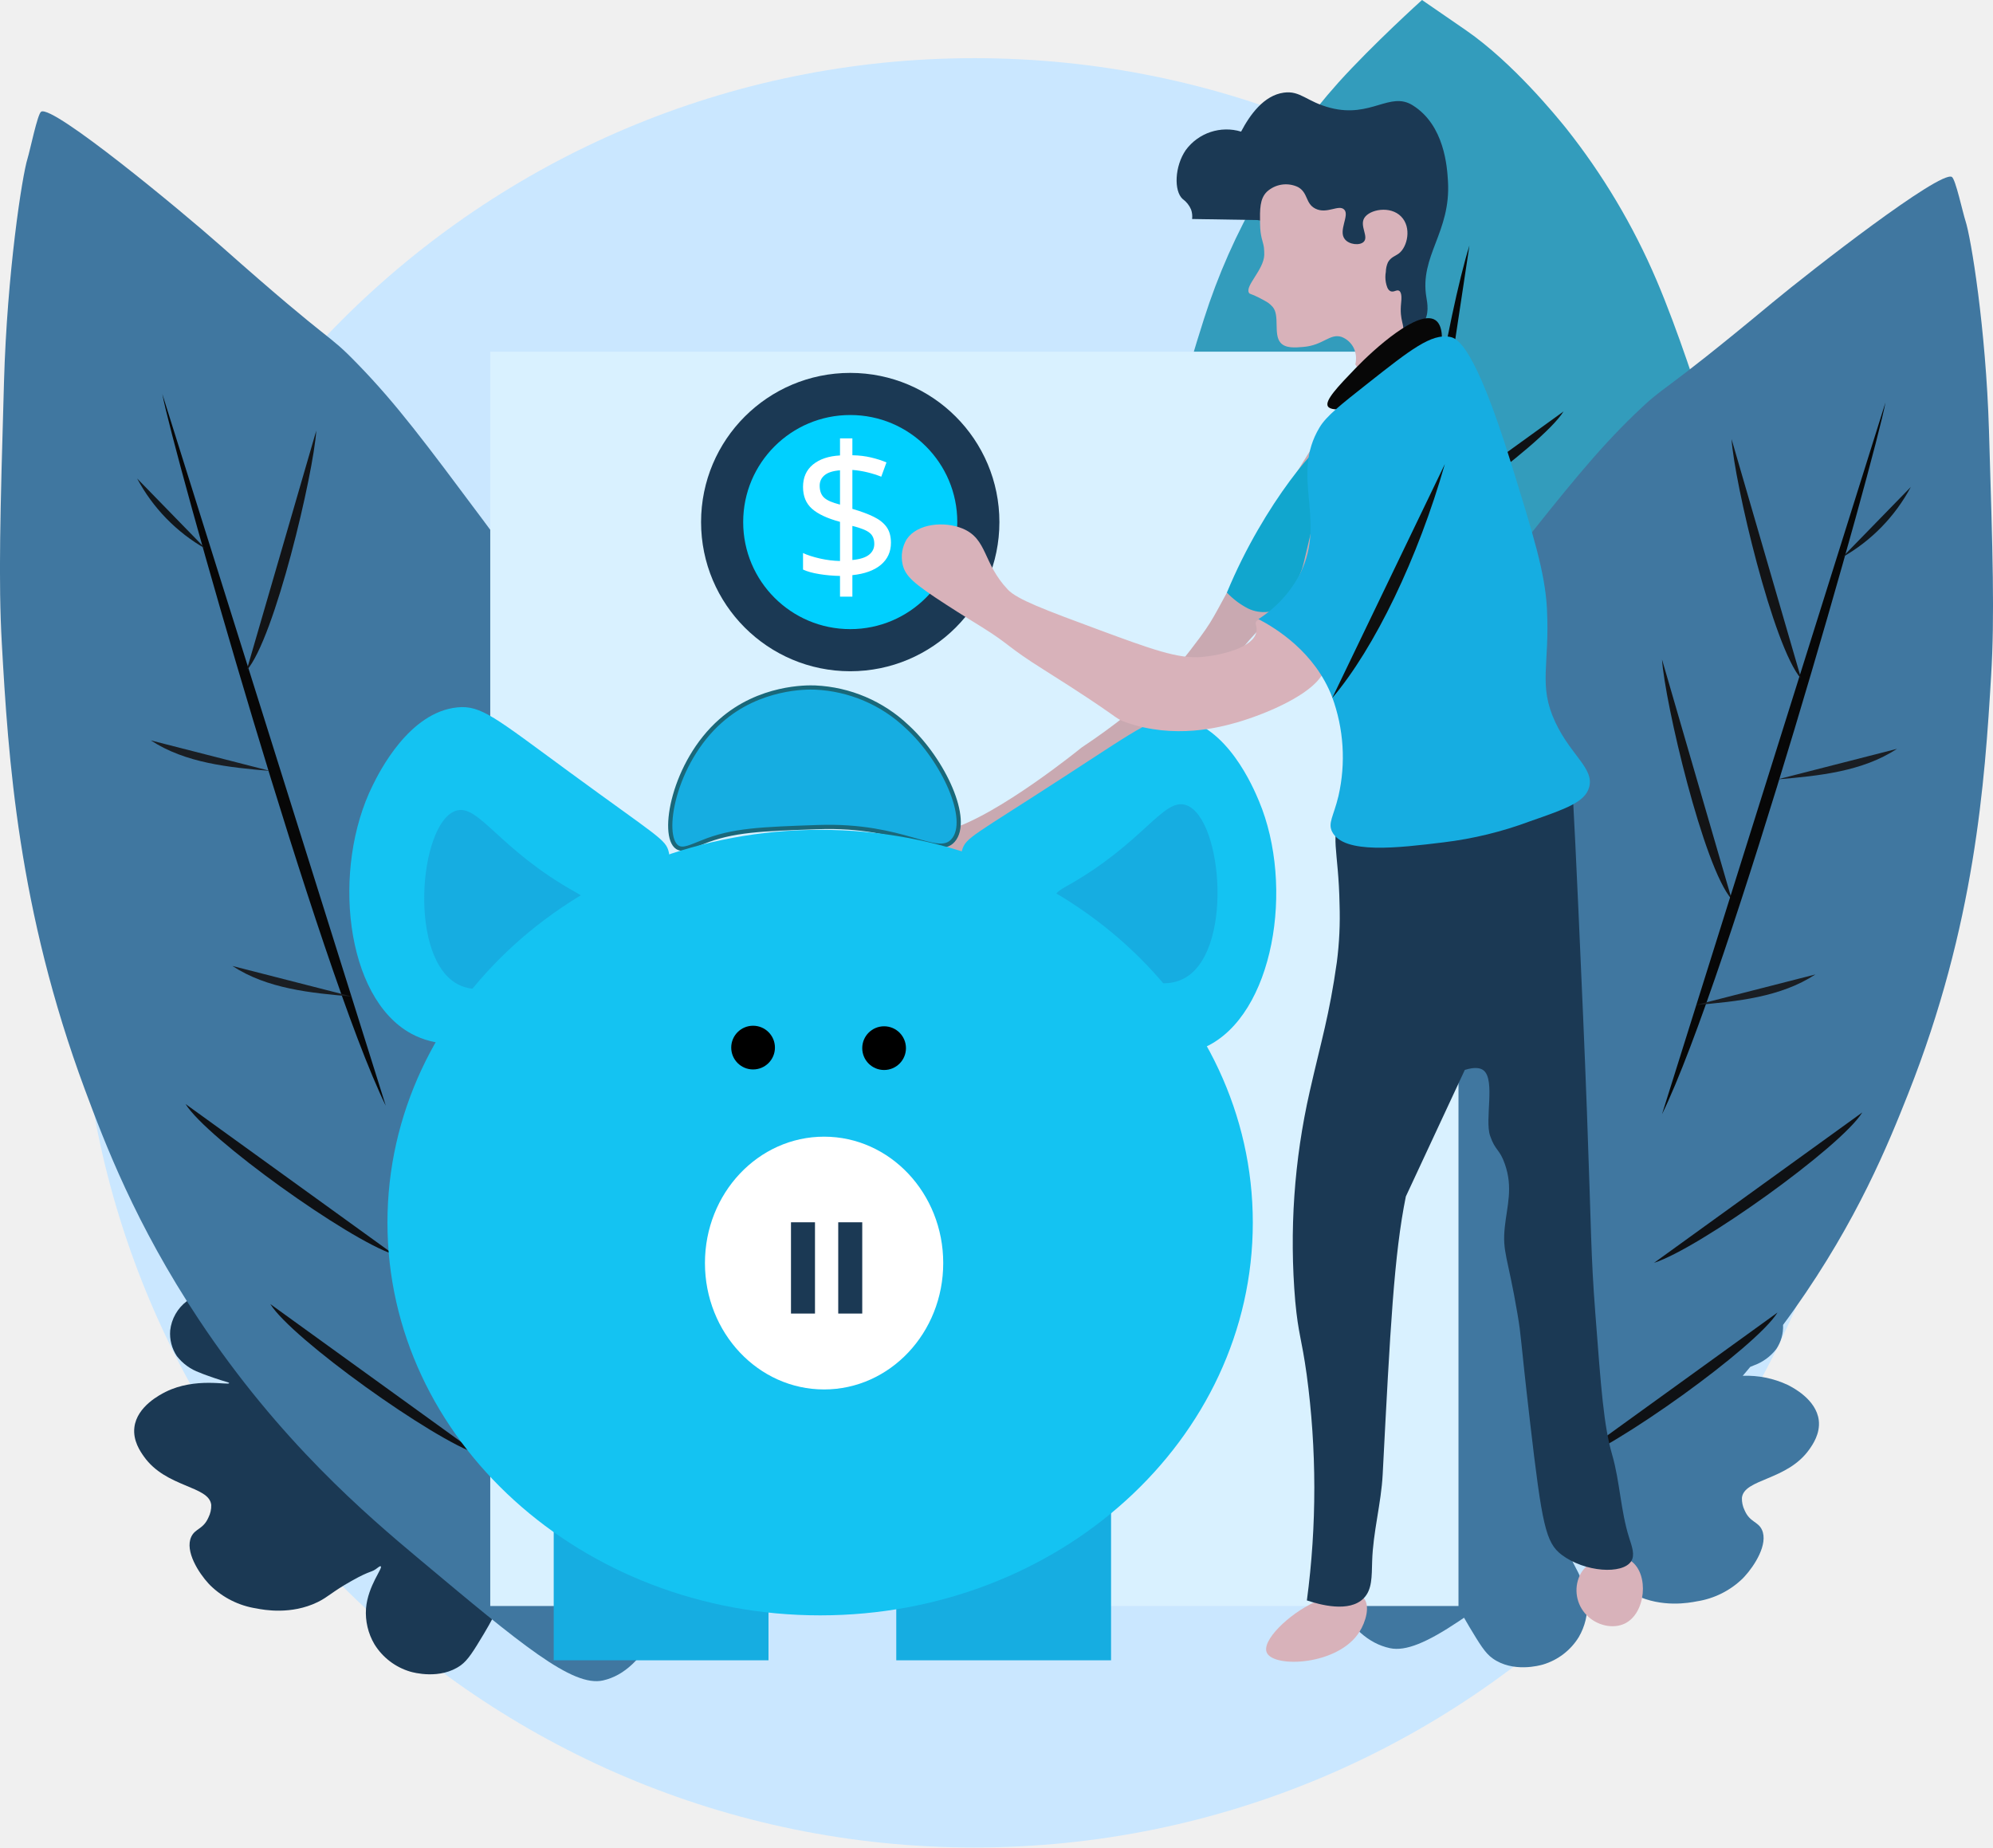
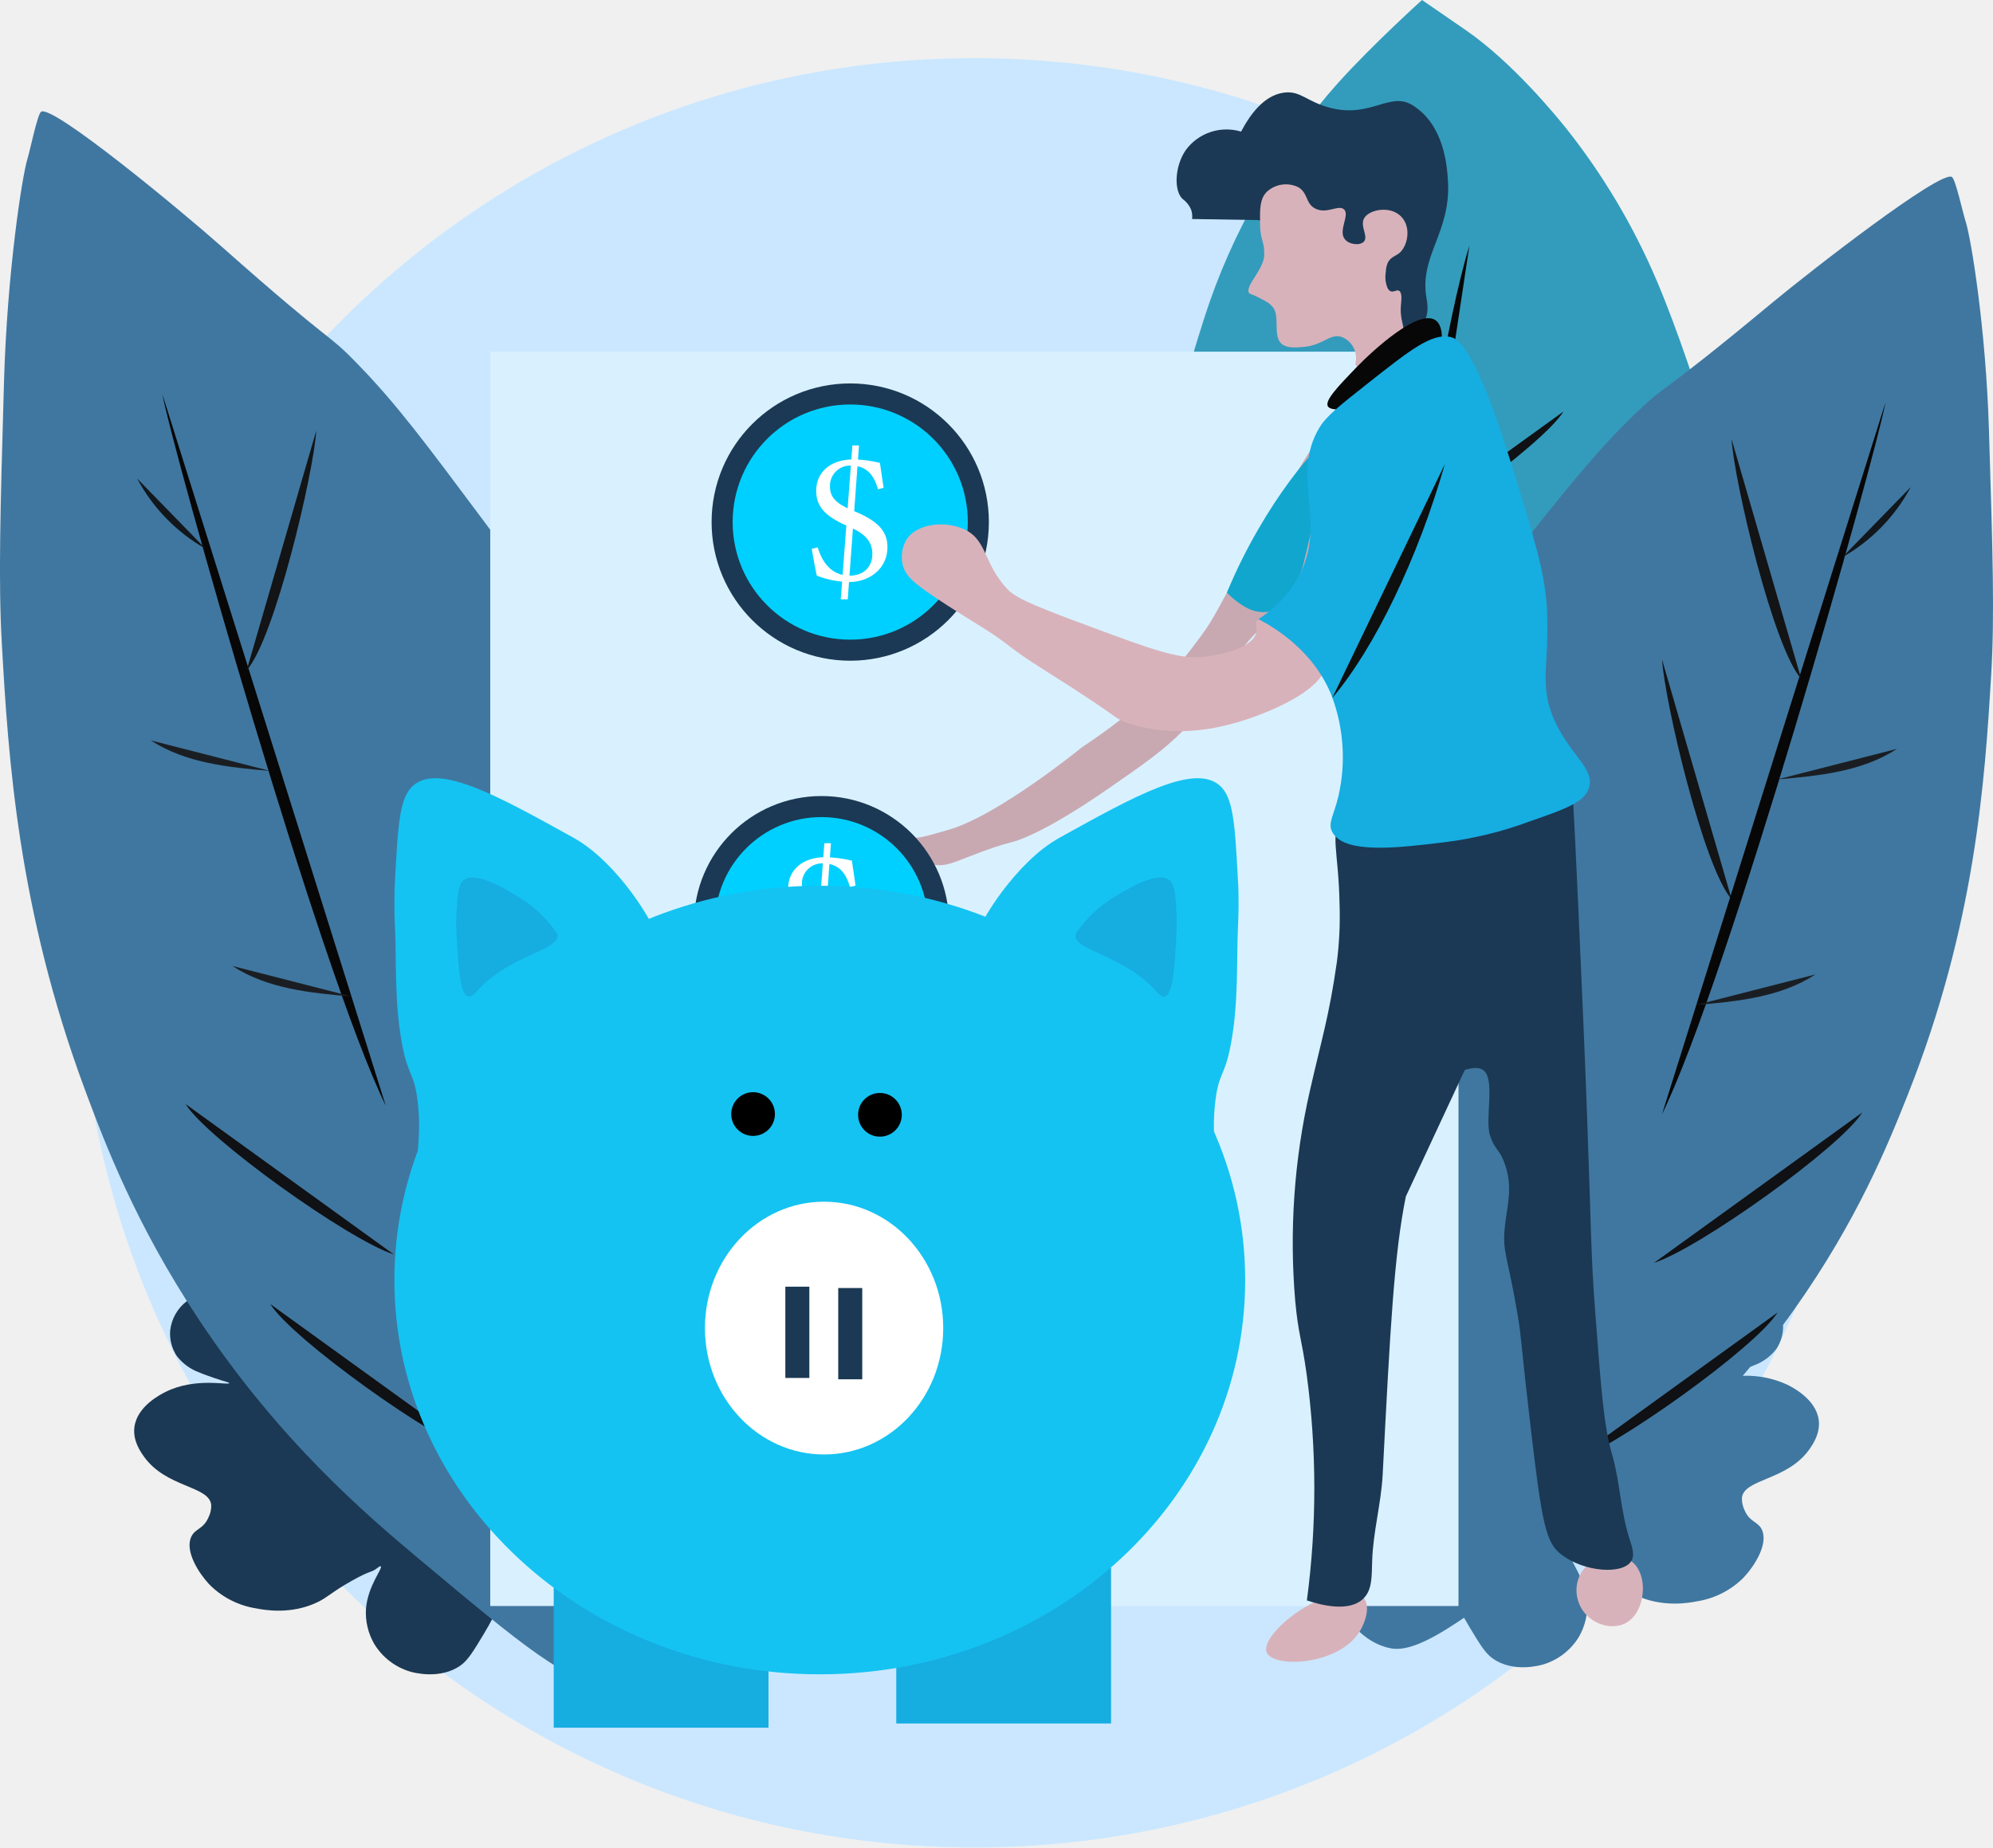
<svg xmlns="http://www.w3.org/2000/svg" id="Layer_1" data-name="Layer 1" viewBox="0 0 473.24 438.67">
  <defs>
-     <style>.cls-1{fill:#cae7ff;}.cls-2{fill:#339cbc;}.cls-3{fill:#1b3954;}.cls-4{fill:#4077a0;}.cls-5{fill:#070707;}.cls-6{fill:#131416;}.cls-7{fill:#1a1e23;}.cls-8{fill:#11171c;}.cls-9{fill:#0f1114;}.cls-10{fill:#d9f1ff;}.cls-11{fill:#c9a9b1;}.cls-12,.cls-14{fill:#16ade1;}.cls-12{stroke:#1a687a;}.cls-12,.cls-16{stroke-miterlimit:10;}.cls-13{fill:#14c3f2;}.cls-15,.cls-17{fill:#fff;}.cls-16{fill:#00d0ff;stroke:#1b3954;stroke-width:10px;}.cls-17{font-size:46px;font-family:Arial-Black, Arial Black;}.cls-18{fill:#d8b2ba;}.cls-19{fill:#11a6ce;}.cls-20{fill:#0e0f0f;}</style>
+     <style>.cls-1{fill:#cae7ff;}.cls-2{fill:#339cbc;}.cls-3{fill:#1b3954;}.cls-4{fill:#4077a0;}.cls-5{fill:#070707;}.cls-6{fill:#131416;}.cls-7{fill:#1a1e23;}.cls-8{fill:#11171c;}.cls-9{fill:#0f1114;}.cls-10{fill:#d9f1ff;}.cls-11{fill:#c9a9b1;}.cls-12{fill:#16ade1;}.cls-13{fill:#14c3f2;}.cls-14{fill:#00d0ff;stroke:#1b3954;stroke-miterlimit:10;stroke-width:5px;}.cls-15{fill:#fff;}.cls-16{fill:#d8b2ba;}.cls-17{fill:#11a6ce;}.cls-18{fill:#0e0f0f;}</style>
  </defs>
  <circle class="cls-1" cx="231.36" cy="226.24" r="212.43" />
  <path class="cls-2" d="M358.2,270.53c-3.38-3.66-1-11.37,3.86-26.79a150.32,150.32,0,0,1,13.23-29.88A144.43,144.43,0,0,1,394,187.58c8.12-9,19.82-19.57,19.84-19.58h0l10.47,7.21c11.17,7.73,21.49,20.47,23.7,23.19a157.13,157.13,0,0,1,21.49,36.07c5.24,12.24,10.47,28.85,10.47,28.85h0c-9.63,8.68-13.78,12.88-13.78,12.88-3.83,3.88-4.87,5.43-12.67,14.94-14.82,18.06-14.16,16.26-18.74,22.67-7.53,10.56-11.3,15.83-12.69,21-.19.69-.58,2.22-1.09,2.21-1.59,0-3.51-15.26-3.31-29.88.13-8.76-1.74-17.68,0-26.28.34-1.64,1.38-6.33-1.1-8.25-1.78-1.38-4.62-.71-5.51-.51C404.27,273.59,366.61,279.63,358.2,270.53Z" transform="translate(-76.18 -168)" />
  <path class="cls-3" d="M141.59,482.41c-1.45-1.65-5.91-6.8-12.5-7.5a11.63,11.63,0,0,0-8.5,2,10.13,10.13,0,0,0-4,7,9.6,9.6,0,0,0,1.58,6.08,11.94,11.94,0,0,0,5.42,3.92c1,.44,2.24.84,3.32,1.23,2.63.93,3.69,1.06,3.68,1.27-.05.58-8-1.46-15.09,2.08-1.15.58-6.81,3.4-7.41,8.42-.39,3.18,1.45,5.78,2.25,6.91,5.25,7.45,15.49,6.92,16,11.5a6.19,6.19,0,0,1-.67,3c-1.24,2.83-3.15,2.57-4.08,4.59-1.57,3.4,1.81,8.6,4.1,11.08l.4.42a20,20,0,0,0,11,5.5c1.71.34,8.21,1.56,14.5-1.5,2.58-1.26,3.33-2.37,8-5,4.95-2.8,4.61-1.84,6.33-3.21.13-.1.5-.4.67-.29.57.37-3.06,4.63-3.5,10a14.7,14.7,0,0,0,2,8.5,15,15,0,0,0,8.5,6.5c.68.2,7.13,2,12-1.5,1.73-1.26,3-3.34,5.5-7.5,1.69-2.81,2.82-5.11,3-5.5C199.28,539.09,157.08,500,141.59,482.41Z" transform="translate(-76.18 -168)" />
  <path class="cls-4" d="M209,316.66c-.76-1.11-8-11.63-18.17-25.24-13.67-18.32-20.5-27.48-29.6-36.85-8-8.27-4.49-3.26-32.7-28.26-9.45-8.37-39.7-33.4-42.57-31.8-.87.49-2.65,9.25-3.24,11.12-1.3,4.16-4.85,27.22-5.59,53-.9,31.49-1.35,47.23-.52,62.09,1.52,27.08,3.82,63.18,19.73,106,4.7,12.64,12,31.91,27,54.51,19.24,29,40,46.59,52.43,57C200,558.52,212.13,568.66,219.39,567,260.22,557.72,238.9,360.38,209,316.66Z" transform="translate(-76.18 -168)" />
  <path class="cls-4" d="M499.57,482.58q1.35-1.81,2.69-3.71c15-21.2,22.3-39.27,27-51.13,15.91-40.14,18.21-74,19.72-99.4.84-13.93.39-28.7-.52-58.22-.73-24.17-4.28-45.8-5.58-49.69-.59-1.75-2.37-10-3.24-10.43-2.87-1.5-33.12,22-42.57,29.82-28.21,23.45-24.67,18.75-32.71,26.51-9.09,8.78-15.93,17.37-29.59,34.55-4.89,6.16-9.12,11.64-12.27,15.78-3.37,4.45-5.51,7.35-5.9,7.89-29.89,41-51.21,226.08-10.38,234.79,3.77.81,8.85-1.38,16.28-6.34l1.32-.89c.36.65.77,1.36,1.23,2.12,2.5,4.16,3.76,6.24,5.5,7.5,4.86,3.52,11.31,1.7,12,1.5a15,15,0,0,0,8.5-6.5,14.78,14.78,0,0,0,2-8.5c-.45-5.36-4.07-9.62-3.5-10,.16-.11.53.19.66.29,1.73,1.37,1.38.41,6.34,3.21,4.66,2.63,5.41,3.74,8,5,6.29,3.06,12.78,1.84,14.5,1.5a20,20,0,0,0,11-5.5l.39-.42c2.29-2.48,5.68-7.67,4.11-11.08-.93-2-2.85-1.76-4.09-4.58a6.26,6.26,0,0,1-.66-3c.5-4.58,10.74-4.06,16-11.5.8-1.14,2.63-3.74,2.25-6.92-.61-5-6.27-7.84-7.42-8.42A23.1,23.1,0,0,0,490,494.67c.59-.7,1.19-1.4,1.78-2.12.27-.1.53-.21.78-.32a11.85,11.85,0,0,0,5.41-3.92A9.56,9.56,0,0,0,499.57,482.58Z" transform="translate(-76.18 -168)" />
  <path class="cls-5" d="M114.72,261.54c2.47,13.36,37.4,137,53.06,169" transform="translate(-76.18 -168)" />
  <path class="cls-6" d="M134.74,327.19c6.68-7.54,15.91-46.88,16.54-56.94" transform="translate(-76.18 -168)" />
  <path class="cls-7" d="M140.37,351.06c-9.84-.86-20.12-1.86-28.38-7.26" transform="translate(-76.18 -168)" />
  <path class="cls-7" d="M159.74,404.62c-9.83-.85-20.12-1.85-28.38-7.26" transform="translate(-76.18 -168)" />
  <path class="cls-8" d="M125,298.3a41.78,41.78,0,0,1-16.26-16.69" transform="translate(-76.18 -168)" />
  <path class="cls-9" d="M169.69,465.85c-10.79-3.46-44.39-27.53-49.45-35.71" transform="translate(-76.18 -168)" />
  <path class="cls-9" d="M189.81,513.35c-10.78-3.46-44.38-27.52-49.44-35.71" transform="translate(-76.18 -168)" />
  <path class="cls-9" d="M398,301.4c10.78-3.46,44.38-27.53,49.45-35.71" transform="translate(-76.18 -168)" />
  <path class="cls-5" d="M398.65,401.41c.38-13.58,15.88-141.15,26.45-175.12" transform="translate(-76.18 -168)" />
  <path class="cls-6" d="M487.37,381.53c-6.68-7.54-15.9-46.88-16.54-56.94" transform="translate(-76.18 -168)" />
  <rect class="cls-10" x="116.41" y="83.5" width="229.91" height="297.83" />
  <path d="M494,394.24l-1-.24" transform="translate(-76.18 -168)" />
  <path class="cls-5" d="M523.89,263.55c-2.46,13.35-37.39,137-53.06,169" transform="translate(-76.18 -168)" />
  <path class="cls-6" d="M503.88,329.2c-6.68-7.55-15.91-46.88-16.54-56.94" transform="translate(-76.18 -168)" />
  <path class="cls-7" d="M498.25,353.06c9.84-.85,20.12-1.85,28.38-7.26" transform="translate(-76.18 -168)" />
  <path class="cls-7" d="M478.88,406.63c9.83-.85,20.11-1.86,28.37-7.26" transform="translate(-76.18 -168)" />
  <path class="cls-8" d="M513.65,300.31a41.78,41.78,0,0,0,16.26-16.69" transform="translate(-76.18 -168)" />
  <path class="cls-9" d="M468.93,467.85c10.78-3.46,44.39-27.52,49.45-35.71" transform="translate(-76.18 -168)" />
  <path class="cls-9" d="M448.81,515.36c10.78-3.46,44.38-27.53,49.44-35.71" transform="translate(-76.18 -168)" />
  <path class="cls-11" d="M396.42,265c-3.05-1-9.84,10.69-23.42,34-8.24,14.15-7.8,14.84-12,20.5-5.81,7.83-12.09,15.39-28,26,0,0-19.72,16.08-31.5,19.5-4.84,1.4-7.26,2.11-8.67,1.88-.2,0-.65-.11-.83.12-.61.76,1.84,4.72,5,6,2.68,1.09,5.21,0,9-1.5,11.69-4.58,9.11-2.51,15.5-5.5,1.52-.71,7.39-3.5,17.5-10.5,8.92-6.18,13.38-9.27,17.95-13.88,9.33-9.44,7.79-13,17.59-23.53,8.64-9.26,10.57-7.79,15.46-14.09C401.6,289,400.64,266.33,396.42,265Z" transform="translate(-76.18 -168)" />
-   <path class="cls-12" d="M237,369.17c-4-2.66-.91-20.14,10.29-30,9.26-8.17,20.48-8,22.47-7.92a33.9,33.9,0,0,1,21.83,9.3c8.69,8,15.14,22.17,10.91,27-3.76,4.27-11.51-3.86-32-3.17-13.58.47-20.37.7-27.45,3.57C240.3,369,238.38,370.08,237,369.17Z" transform="translate(-76.18 -168)" />
-   <path class="cls-13" d="M304.62,369.89c.87-3.06,2.54-3.35,24.58-17.67,18.19-11.81,21.6-14.57,27.17-13.67,11.27,1.84,17.4,16.44,18.76,19.67,8.52,20.29,3.49,50.77-12.62,58.33C339.22,427.49,299.66,387.26,304.62,369.89Z" transform="translate(-76.18 -168)" />
-   <path class="cls-13" d="M235,370.39c-.7-3.11-2.36-3.5-23.69-19.13-17.61-12.9-20.88-15.86-26.54-15.3-11.47,1.15-18.52,15.34-20.08,18.49-9.81,19.74-6.59,50.47,9.18,59C196.63,425.78,238.91,388,235,370.39Z" transform="translate(-76.18 -168)" />
-   <path class="cls-14" d="M185.28,401.9c-12.31-5.77-9.65-38.16-1-41.34,5.51-2,10.09,9,28.67,19.34,1,.58,2.58,1.41,3,3C217.78,389.93,196.35,407.08,185.28,401.9Z" transform="translate(-76.18 -168)" />
-   <path class="cls-14" d="M356.91,400.53c12.32-5.77,9.65-38.15,1-41.34-5.5-2-10.09,9-28.67,19.34-1,.58-2.58,1.41-3,3C324.41,388.56,345.84,405.71,356.91,400.53Z" transform="translate(-76.18 -168)" />
-   <rect class="cls-14" x="131.48" y="357.22" width="51" height="37" />
-   <rect class="cls-14" x="212.82" y="357.22" width="51" height="37" />
-   <ellipse class="cls-13" cx="194.74" cy="290.29" rx="102.74" ry="93.26" />
-   <circle cx="178.82" cy="248.74" r="5.19" />
-   <circle cx="209.93" cy="248.87" r="5.19" />
-   <ellipse class="cls-15" cx="195.68" cy="299.9" rx="28.29" ry="30.01" />
-   <rect class="cls-3" x="187.82" y="290.22" width="5.7" height="21.67" />
-   <rect class="cls-3" x="199.04" y="290.22" width="5.7" height="21.67" />
-   <circle class="cls-16" cx="201.89" cy="123.96" r="30.42" />
-   <text class="cls-17" transform="translate(187.82 139)">$</text>
-   <path class="cls-18" d="M290.5,302c.65,2.88,2.78,4.65,10.25,9.5,4.15,2.69,6.47,4.07,8.75,5.5,6.65,4.16,5.7,4.47,14.5,10,18.83,11.84,16.55,11.46,19.5,12.5,11.63,4.09,22.37,1.19,26.5,0,6.76-1.95,21.55-7.83,21-14.5-.52-6.35-14.8-11.56-16.5-9.5-.46.56.3,1.33,0,2.59-.78,3.69-8.2,5.48-13,5.91-5.5.49-11.91-1.84-24.5-6.5-12.84-4.75-19.31-7.18-21.5-9.5-6-6.33-4.78-12-10.75-14.5-4.28-1.78-10.68-1.25-13.25,2.5A8.12,8.12,0,0,0,290.5,302Z" transform="translate(-76.18 -168)" />
+   <rect class="cls-12" x="131.48" y="373.22" width="51" height="37" />
+   <rect class="cls-12" x="212.82" y="372.22" width="51" height="37" />
+   <path class="cls-13" d="M175.61,444.23c-1-.27.8-6.25-.28-14.9-.83-6.73-2.2-5.64-3.66-13.33-1.89-9.91-1.35-20.81-1.67-27.06,0-.72-.15-2.87-.16-5.79,0-1.89,0-4.09.16-6.54.69-12.86,1.05-19.29,4.33-22.12,6.11-5.29,20.16,2.51,38.07,12.45,10.49,5.83,19.37,20.63,19.86,23.81,0,.19.07.31.07.37,1.64,12.4-34.72,12.22-49.33,37.36C178.76,435.78,176.76,444.55,175.61,444.23Z" transform="translate(-76.18 -168)" />
+   <path class="cls-12" d="M187.39,404.61c-2-.39-2.38-7-2.83-15.4a40.5,40.5,0,0,1,0-4.36c.27-4.52.42-6.75,1.67-7.83,2.87-2.47,10.87,2.56,13.73,4.36a28.23,28.23,0,0,1,7.7,7.19c.78,1,.86,1.16.9,1.41.52,3.67-11.49,4.82-19,13.21C189,403.82,188.21,404.77,187.39,404.61Z" transform="translate(-76.18 -168)" />
+   <circle class="cls-14" cx="195.06" cy="219.29" r="27.78" />
+   <path class="cls-15" d="M278,378.61c-.83-2.9-2.35-5.57-6.3-5.61a4.8,4.8,0,0,0-5.11,4.92c0,2.58,1.43,4.05,4.88,5.52,5.2,2.07,8.83,4.33,8.78,8.93,0,5.06-4.23,8.28-9.1,8.28a22.46,22.46,0,0,1-7.69-1.52c-.23-1.06-.83-4.1-1.19-6.35l1.42-.37c1.06,3.54,3.27,6.72,7.59,6.72,3.13-.05,5.39-1.89,5.39-5.15,0-2.63-1.43-4.7-5.2-6.31-5.48-2.34-8.15-4.51-8.15-8.69s3.13-7.45,8.88-7.45a29.07,29.07,0,0,1,6.26.82c.28,1.71.51,3.55.87,5.94Zm-6.07-10.4h1.56l-2.67,36.53h-1.65Z" transform="translate(-76.18 -168)" />
+   <ellipse class="cls-13" cx="194.66" cy="303.93" rx="101.01" ry="93.62" />
+   <circle cx="178.82" cy="264.52" r="5.19" />
+   <circle cx="208.94" cy="264.7" r="5.19" />
+   <ellipse class="cls-15" cx="195.68" cy="315.34" rx="28.29" ry="30.01" />
+   <rect class="cls-3" x="186.48" y="305.51" width="5.7" height="21.67" />
+   <rect class="cls-3" x="199.04" y="305.83" width="5.7" height="21.67" />
+   <circle class="cls-14" cx="201.89" cy="123.96" r="30.42" />
+   <path class="cls-15" d="M284.66,284.16c-.83-2.89-2.35-5.56-6.31-5.61a4.8,4.8,0,0,0-5.1,4.92c0,2.58,1.42,4,4.87,5.53,5.2,2.07,8.84,4.32,8.79,8.92,0,5.06-4.23,8.28-9.11,8.28a22.22,22.22,0,0,1-7.68-1.52c-.23-1.06-.83-4.09-1.2-6.35l1.43-.36c1.06,3.54,3.26,6.71,7.59,6.71,3.13,0,5.38-1.88,5.38-5.15,0-2.62-1.42-4.69-5.2-6.3-5.47-2.35-8.14-4.51-8.14-8.7s3.13-7.45,8.88-7.45a28.33,28.33,0,0,1,6.26.83c.27,1.7.5,3.54.87,5.93Zm-6.08-10.39h1.57l-2.67,36.53h-1.66Z" transform="translate(-76.18 -168)" />
+   <path class="cls-16" d="M290.5,302c.65,2.88,2.78,4.65,10.25,9.5,4.15,2.69,6.47,4.07,8.75,5.5,6.65,4.16,5.7,4.47,14.5,10,18.83,11.84,16.55,11.46,19.5,12.5,11.63,4.09,22.37,1.19,26.5,0,6.76-1.95,21.55-7.83,21-14.5-.52-6.35-14.8-11.56-16.5-9.5-.46.56.3,1.33,0,2.59-.78,3.69-8.2,5.48-13,5.91-5.5.49-11.91-1.84-24.5-6.5-12.84-4.75-19.31-7.18-21.5-9.5-6-6.33-4.78-12-10.75-14.5-4.28-1.78-10.68-1.25-13.25,2.5A8.12,8.12,0,0,0,290.5,302Z" transform="translate(-76.18 -168)" />
  <path class="cls-3" d="M374.75,220.25l-15.5-.25a5,5,0,0,0-.25-2.25,5.91,5.91,0,0,0-2-2.5c-2.1-1.88-1.93-7.75.75-11.63a12,12,0,0,1,13.13-4.37c2.1-4,5.4-8.59,10.12-9.25,4-.56,5.45,2.18,11.12,3.62,9.62,2.46,14.08-4,19.5-.62,7.57,4.72,8.18,14.68,8.38,18,.74,12.16-6.8,17.74-5.12,27.62.19,1.14.82,4.22-.88,6.13s-4.93,1.65-5.35,1.61c-6.12-.57-3.92-13.06-12.53-19.24-1.8-1.29-4.2-2.11-9-3.74A78,78,0,0,0,374.75,220.25Z" transform="translate(-76.18 -168)" />
-   <path class="cls-18" d="M398,254.5a5.77,5.77,0,0,0-.38-3.88,5.35,5.35,0,0,0-2.87-2.62c-2.82-.91-4.33,2-9.13,2.38-1.93.16-4.2.35-5.37-1-1.76-2-.12-6.48-1.87-8.5a6.34,6.34,0,0,0-1.09-1c-.47-.29-1.21-.73-2.15-1.2-1.95-1-2.18-.79-2.39-1.15-1-1.62,3.51-5.46,3.63-9a14.46,14.46,0,0,0-.08-1.77c-.24-1.63-.88-2.42-.92-5.73s-.09-5.81,1.62-7.5a6.67,6.67,0,0,1,7.38-1.12c2.45,1.35,1.74,3.91,4.12,5.12,2.77,1.41,5.58-1.1,6.88.25s-1.48,5,.12,7c1,1.31,3.56,1.58,4.5.63,1.22-1.24-1-3.73.12-5.63,1.24-2.07,6.19-3,8.76-.37s1.47,7.21-.5,8.74c-.8.63-1.92.87-2.63,2.13a5.86,5.86,0,0,0-.5,2.25,7,7,0,0,0,0,2.5c.16.75.38,1.8,1.13,2.12s1.41-.43,2-.12c.77.41.56,2.23.5,2.88-.45,4.43.93,4.89.5,7.87-.68,4.63-4.85,9.65-8.26,9.13A4.75,4.75,0,0,1,398,254.5Z" transform="translate(-76.18 -168)" />
+   <path class="cls-16" d="M398,254.5a5.77,5.77,0,0,0-.38-3.88,5.35,5.35,0,0,0-2.87-2.62c-2.82-.91-4.33,2-9.13,2.38-1.93.16-4.2.35-5.37-1-1.76-2-.12-6.48-1.87-8.5a6.34,6.34,0,0,0-1.09-1c-.47-.29-1.21-.73-2.15-1.2-1.95-1-2.18-.79-2.39-1.15-1-1.62,3.51-5.46,3.63-9a14.46,14.46,0,0,0-.08-1.77c-.24-1.63-.88-2.42-.92-5.73s-.09-5.81,1.62-7.5a6.67,6.67,0,0,1,7.38-1.12c2.45,1.35,1.74,3.91,4.12,5.12,2.77,1.41,5.58-1.1,6.88.25s-1.48,5,.12,7c1,1.31,3.56,1.58,4.5.63,1.22-1.24-1-3.73.12-5.63,1.24-2.07,6.19-3,8.76-.37s1.47,7.21-.5,8.74c-.8.63-1.92.87-2.63,2.13a5.86,5.86,0,0,0-.5,2.25,7,7,0,0,0,0,2.5c.16.75.38,1.8,1.13,2.12s1.41-.43,2-.12c.77.41.56,2.23.5,2.88-.45,4.43.93,4.89.5,7.87-.68,4.63-4.85,9.65-8.26,9.13A4.75,4.75,0,0,1,398,254.5Z" transform="translate(-76.18 -168)" />
  <path class="cls-5" d="M391.5,264.5c-.86-1.35,2.46-4.8,6.5-9,4.53-4.71,15-14.12,19-11.5,2,1.33,1.53,5.25,1.5,5.5C417,260.68,393.43,267.54,391.5,264.5Z" transform="translate(-76.18 -168)" />
-   <path class="cls-18" d="M451.28,542.1a8.42,8.42,0,0,0,1.64,9.39c2.44,2.51,6.31,3.35,9.08,2,5-2.43,5.81-11.7,1.5-14.83C460.14,536.23,453.53,537.45,451.28,542.1Z" transform="translate(-76.18 -168)" />
-   <path class="cls-18" d="M400,547.44c1.61,1.91.43,5.74-1,8-5,8-20.26,8.65-22,5-1.36-2.82,5.13-9.14,11.28-12C389.1,548.12,397.41,544.36,400,547.44Z" transform="translate(-76.18 -168)" />
+   <path class="cls-16" d="M451.28,542.1a8.42,8.42,0,0,0,1.64,9.39c2.44,2.51,6.31,3.35,9.08,2,5-2.43,5.81-11.7,1.5-14.83C460.14,536.23,453.53,537.45,451.28,542.1Z" transform="translate(-76.18 -168)" />
+   <path class="cls-16" d="M400,547.44c1.61,1.91.43,5.74-1,8-5,8-20.26,8.65-22,5-1.36-2.82,5.13-9.14,11.28-12C389.1,548.12,397.41,544.36,400,547.44Z" transform="translate(-76.18 -168)" />
  <path class="cls-3" d="M395.05,362.19c-3.3,3.5-1,7.59-.79,20.62a84.15,84.15,0,0,1-.64,13.61c-1.81,12.78-3.68,18.54-6.44,30.72A162.2,162.2,0,0,0,383.74,477c.74,7.93,1.48,8.54,2.71,17.36A201.64,201.64,0,0,1,386.5,548c3,1,10.06,3,13.5-.52,2-2.05,1.89-5.05,2-8.77.2-6.92,2.14-13.7,2.5-20.62,1.8-34.81,2.7-52.21,5.5-66h0q7-15,14-30.05c2.58-.8,3.83-.41,4.5.15,2.76,2.34.21,11.65,1.5,15.47,1.22,3.61,2.25,3.1,3.5,6.7,2,5.65.52,10,0,14.95-.64,6,.72,7.1,3,20.63,1,5.9.52,4.4,3,25.78,2.83,24.37,3.72,28.59,7.5,31.45,5.52,4.16,14.46,4.7,16.5,1.54.95-1.46.22-3.42-.5-5.67-2-6.34-2.16-13.19-4-19.59-2-6.85-2.65-15.74-4-33.51-1.11-14.58-.91-18.34-2-47.95-.59-15.91-1.16-28.59-2-47.44-1.26-28.12-1.44-27.4-1.3-28.08s.59-2.89-.16-3.3c-1.2-.66-4.55,4-6,5.6C433,370.17,404,352.63,395.05,362.19Z" transform="translate(-76.18 -168)" />
-   <path class="cls-19" d="M392,272.5c-1.68-1-15.64,14.79-24.49,36.2v0a18.44,18.44,0,0,0,5,3.77,8.57,8.57,0,0,0,4.85.8c4.12-.76,6.25-5.92,7.65-9.3.6-1.46.57-1.69,2.32-9,1.6-6.69,1.06-7.93,2.18-13C391.07,274.86,392.58,272.86,392,272.5Z" transform="translate(-76.18 -168)" />
-   <path class="cls-14" d="M375,315a28.21,28.21,0,0,0,10-11c6.17-12.67-2.44-22.94,4.5-34.5,1.63-2.72,4.92-5.31,11.5-10.5,10.05-7.93,15.08-11.89,19.5-11,1.6.32,5.75,1.74,14.5,30,5.37,17.34,8.05,26,8.5,34.5.71,13.42-2.15,18.14,2,27,3.77,8,9.32,11,8,15.5-1,3.42-5.34,5-14,8a89,89,0,0,1-20.5,5c-10.82,1.32-23.74,2.9-26.5-2.5-1.07-2.1.35-3.67,1.5-8.5a41.38,41.38,0,0,0-1.5-23.5C388.4,322.83,379.18,317.19,375,315Z" transform="translate(-76.18 -168)" />
-   <path class="cls-20" d="M419.26,278.19c-6.36,22.3-16.66,43.68-26.75,55.56" transform="translate(-76.18 -168)" />
+   <path class="cls-17" d="M392,272.5c-1.68-1-15.64,14.79-24.49,36.2v0a18.44,18.44,0,0,0,5,3.77,8.57,8.57,0,0,0,4.85.8c4.12-.76,6.25-5.92,7.65-9.3.6-1.46.57-1.69,2.32-9,1.6-6.69,1.06-7.93,2.18-13C391.07,274.86,392.58,272.86,392,272.5Z" transform="translate(-76.18 -168)" />
+   <path class="cls-12" d="M375,315a28.21,28.21,0,0,0,10-11c6.17-12.67-2.44-22.94,4.5-34.5,1.63-2.72,4.92-5.31,11.5-10.5,10.05-7.93,15.08-11.89,19.5-11,1.6.32,5.75,1.74,14.5,30,5.37,17.34,8.05,26,8.5,34.5.71,13.42-2.15,18.14,2,27,3.77,8,9.32,11,8,15.5-1,3.42-5.34,5-14,8a89,89,0,0,1-20.5,5c-10.82,1.32-23.74,2.9-26.5-2.5-1.07-2.1.35-3.67,1.5-8.5a41.38,41.38,0,0,0-1.5-23.5C388.4,322.83,379.18,317.19,375,315Z" transform="translate(-76.18 -168)" />
+   <path class="cls-18" d="M419.26,278.19c-6.36,22.3-16.66,43.68-26.75,55.56" transform="translate(-76.18 -168)" />
+   <path class="cls-13" d="M364.5,444.23c.95-.27-.8-6.25.28-14.9.83-6.73,2.2-5.64,3.66-13.33,1.89-9.91,1.35-20.81,1.67-27.06,0-.72.15-2.87.17-5.79,0-1.89,0-4.09-.17-6.54-.69-12.86-1.05-19.29-4.33-22.12-6.11-5.29-20.16,2.51-38.07,12.45-10.49,5.83-19.37,20.63-19.86,23.81,0,.19-.07.31-.07.37-1.64,12.4,34.72,12.22,49.33,37.36C361.35,435.78,363.35,444.55,364.5,444.23Z" transform="translate(-76.18 -168)" />
+   <path class="cls-12" d="M352.72,404.61c2-.39,2.38-7,2.83-15.4a40.5,40.5,0,0,0,0-4.36c-.27-4.52-.42-6.75-1.67-7.83-2.87-2.47-10.87,2.56-13.73,4.36a28.23,28.23,0,0,0-7.7,7.19c-.78,1-.86,1.16-.9,1.41-.52,3.67,11.49,4.82,19,13.21C351.11,403.82,351.9,404.77,352.72,404.61Z" transform="translate(-76.18 -168)" />
</svg>
